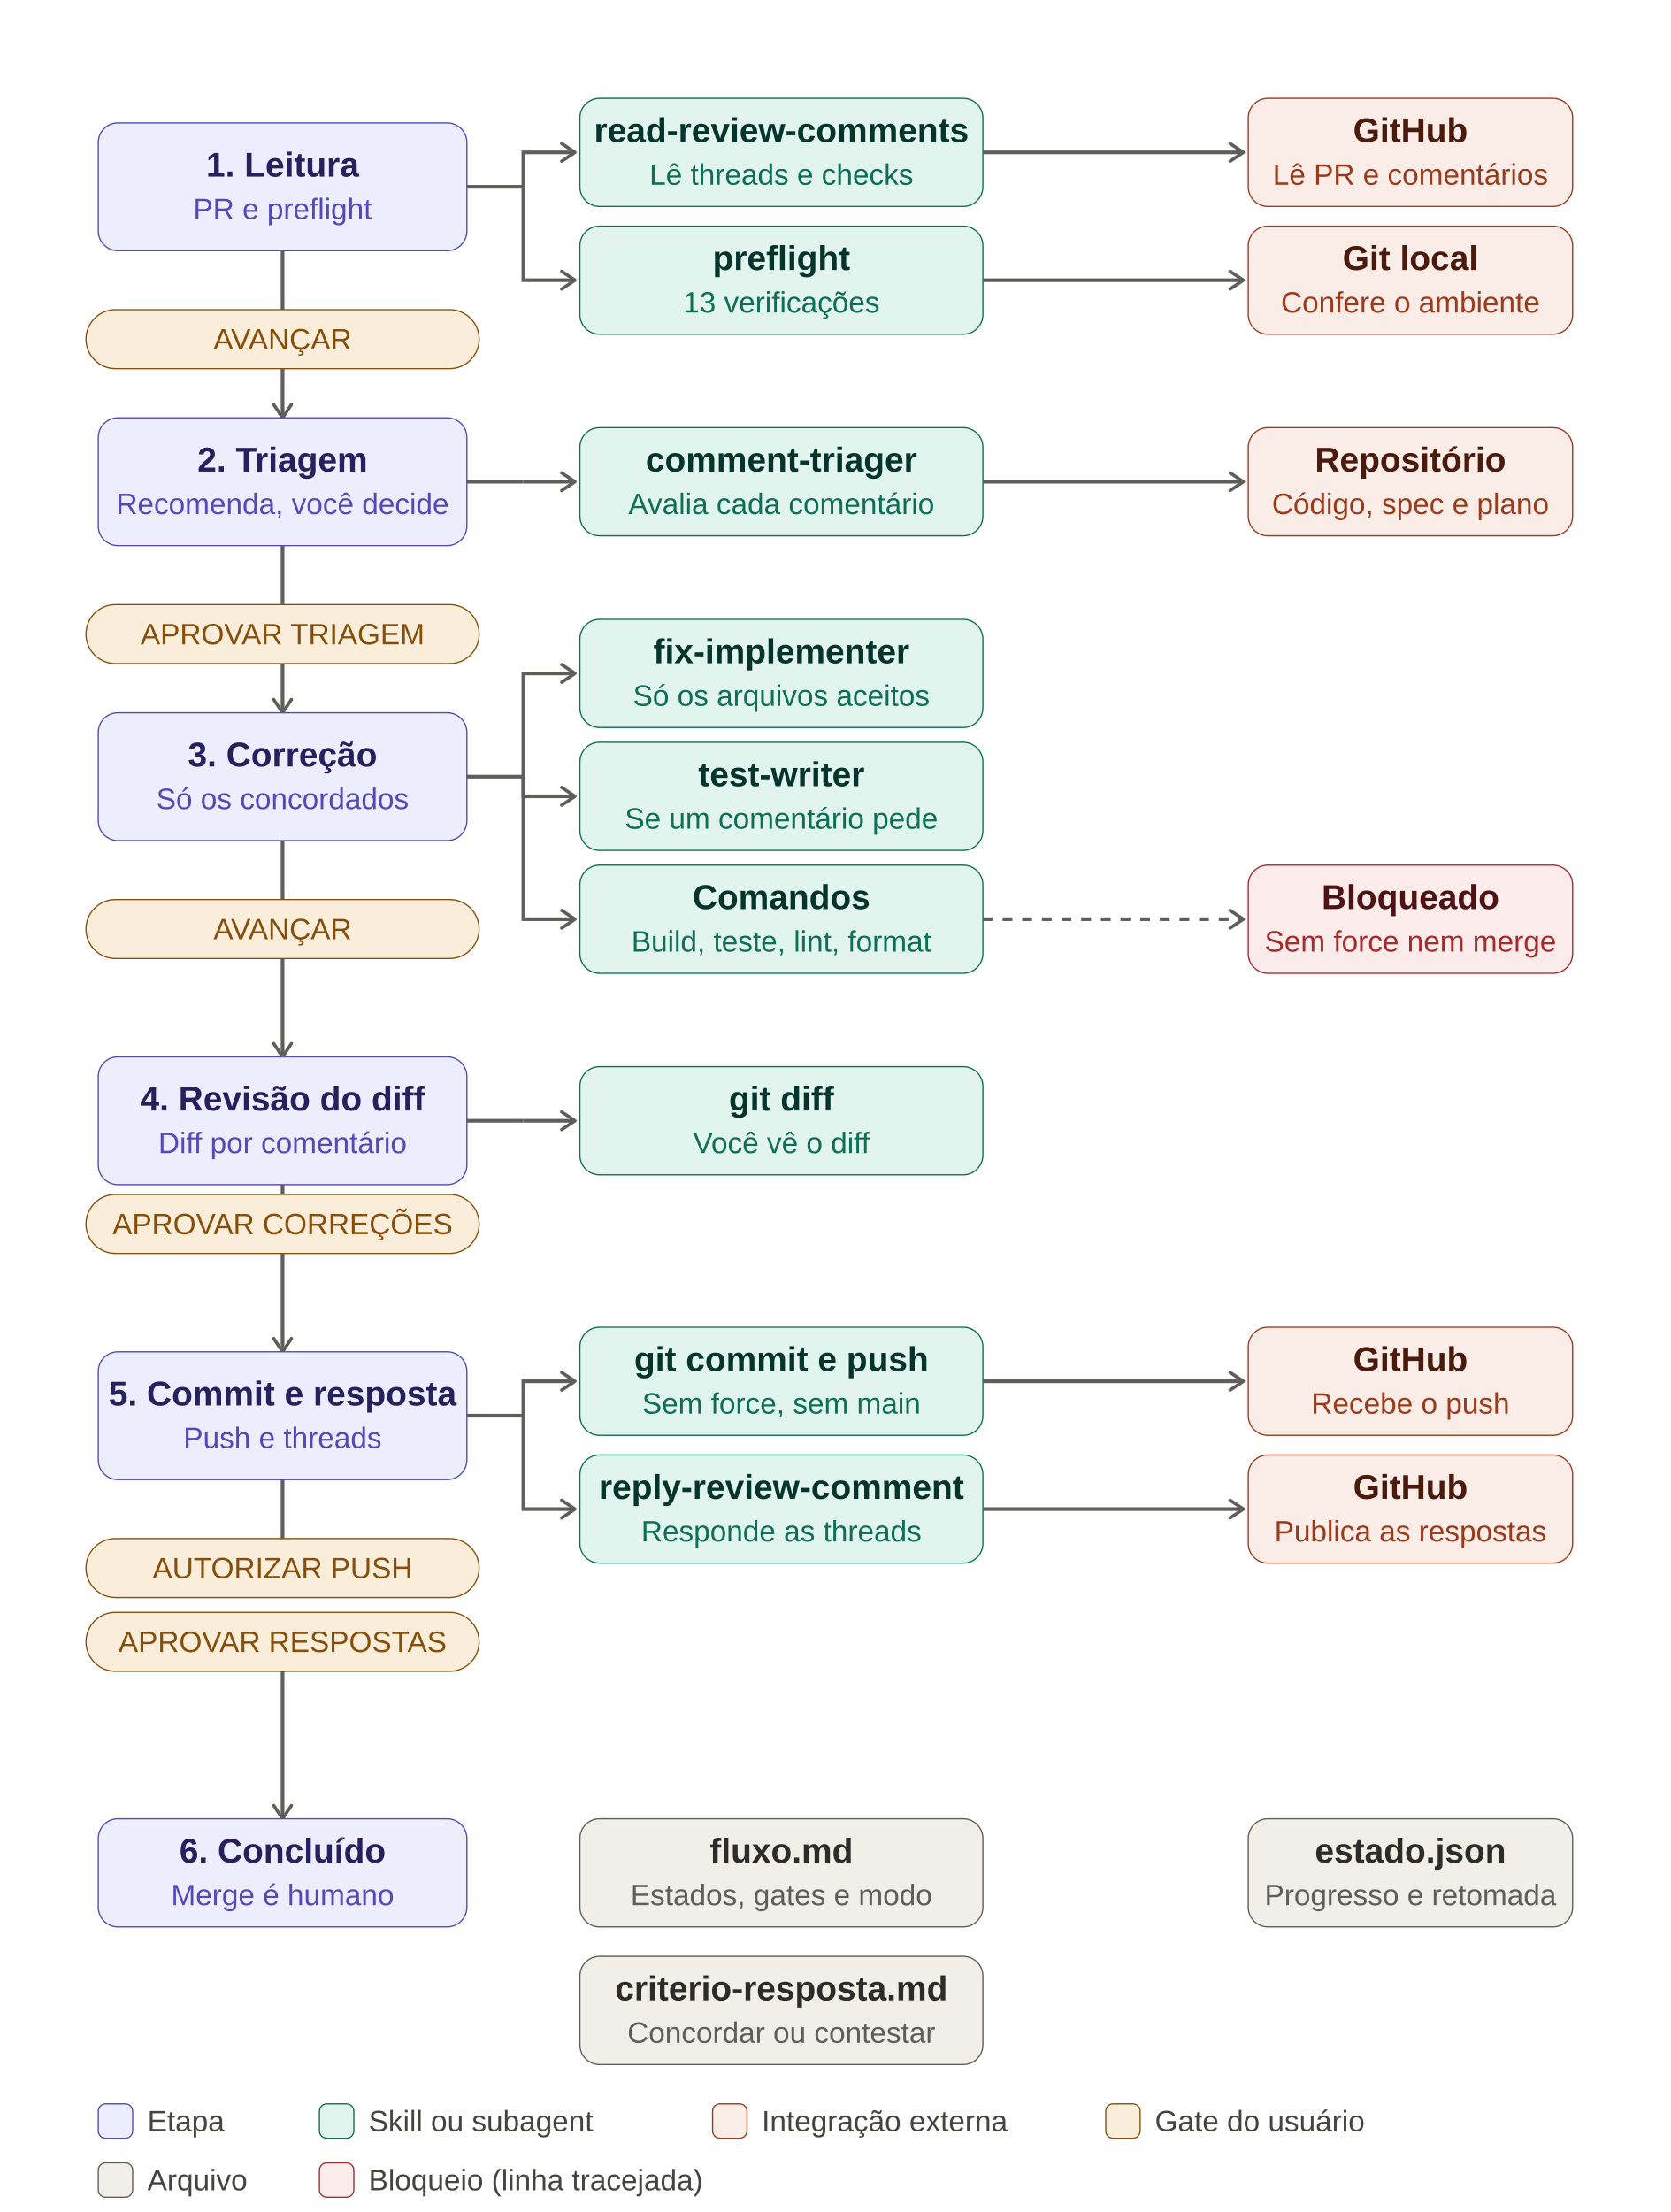
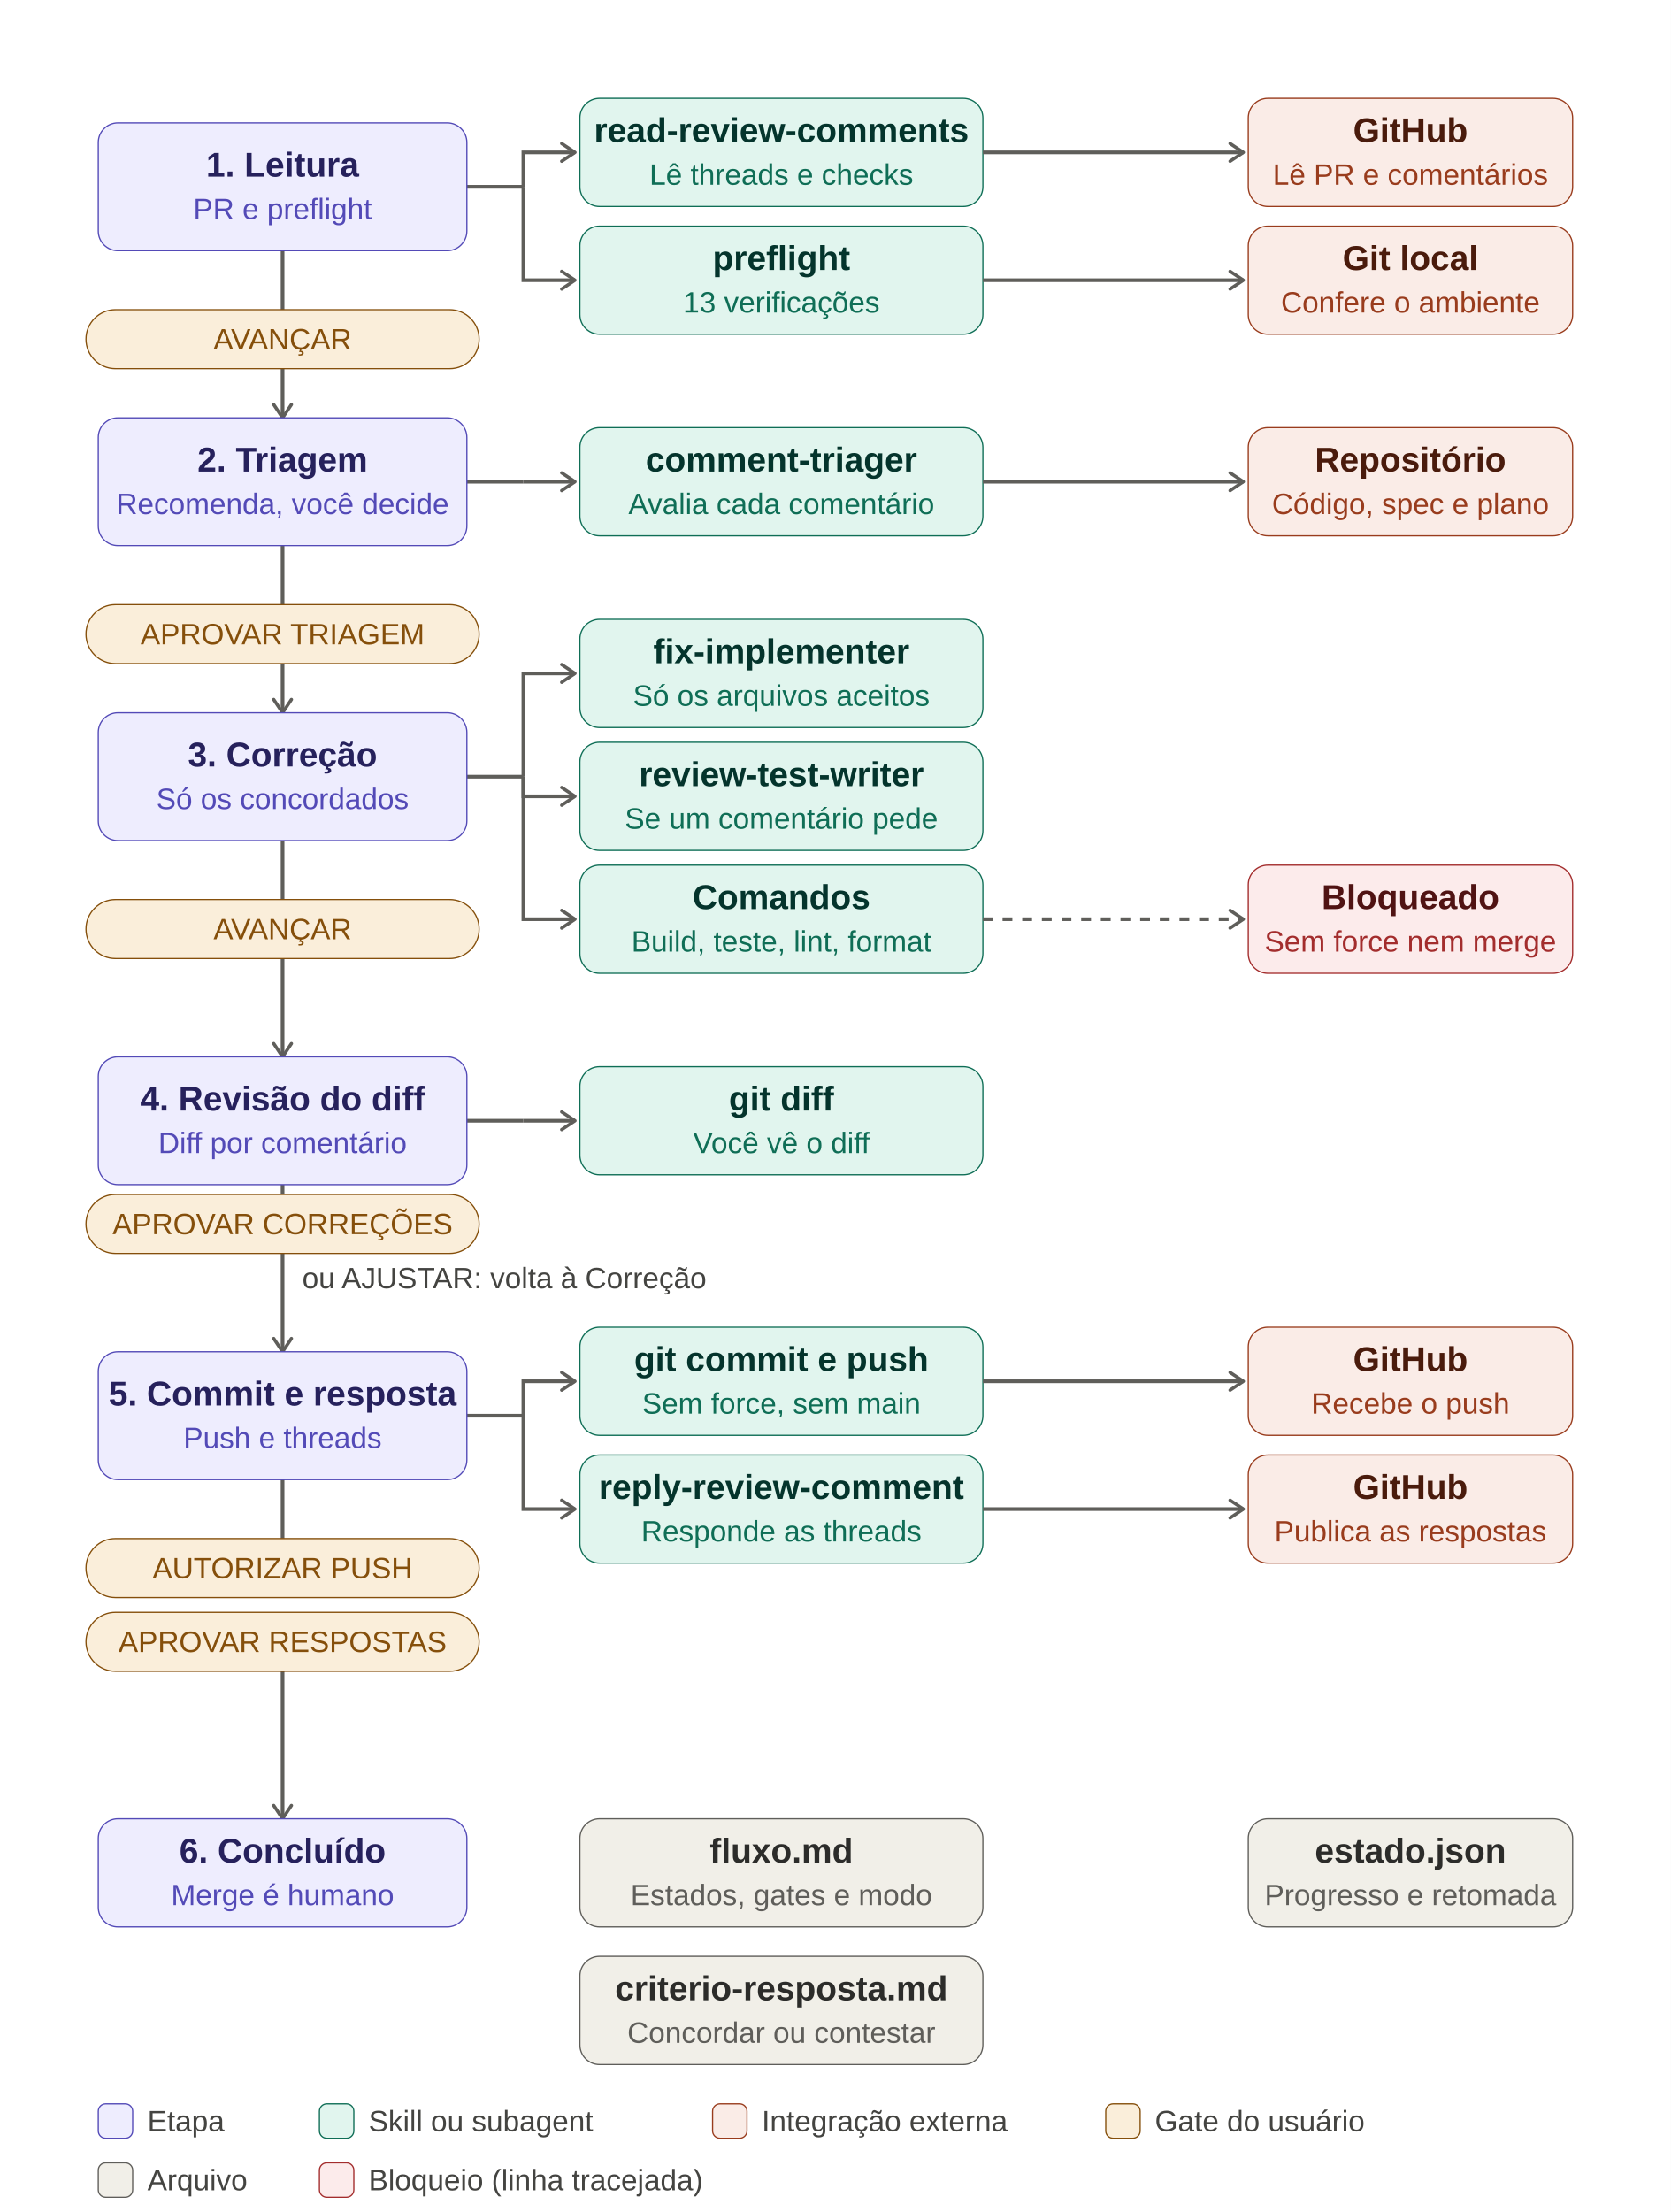
<svg xmlns="http://www.w3.org/2000/svg" width="680" height="900" viewBox="0 0 680 900" role="img">
  <style>text{font-family:Arial,Helvetica,sans-serif}.th{font-size:14px;font-weight:bold;fill:#2C2C2A}.ts{font-size:12px;fill:#444441}.arr{stroke:#5F5E5A;stroke-width:1.5;fill:none}.c-purple rect,rect.c-purple{fill:#EEEDFE;stroke:#534AB7}.c-purple .th{fill:#26215C}.c-purple .ts{fill:#534AB7}.c-teal rect,rect.c-teal{fill:#E1F5EE;stroke:#0F6E56}.c-teal .th{fill:#04342C}.c-teal .ts{fill:#0F6E56}.c-coral rect,rect.c-coral{fill:#FAECE7;stroke:#993C1D}.c-coral .th{fill:#4A1B0C}.c-coral .ts{fill:#993C1D}.c-amber rect,rect.c-amber{fill:#FAEEDA;stroke:#854F0B}.c-amber .th{fill:#412402}.c-amber .ts{fill:#854F0B}.c-gray rect,rect.c-gray{fill:#F1EFE8;stroke:#5F5E5A}.c-gray .th{fill:#2C2C2A}.c-gray .ts{fill:#5F5E5A}.c-red rect,rect.c-red{fill:#FCEBEB;stroke:#A32D2D}.c-red .th{fill:#501313}.c-red .ts{fill:#A32D2D}</style>
  <rect width="680" height="900" fill="#ffffff" />
  <defs>
    <marker id="arrow" viewBox="0 0 10 10" refX="8" refY="5" markerWidth="6" markerHeight="6" orient="auto-start-reverse">
      <path d="M2 1L8 5L2 9" fill="none" stroke="#5F5E5A" stroke-width="1.5" stroke-linecap="round" stroke-linejoin="round" />
    </marker>
  </defs>
  <line x1="115" y1="102" x2="115" y2="126" class="arr" />
  <line x1="115" y1="150" x2="115" y2="170" class="arr" marker-end="url(#arrow)" />
  <line x1="115" y1="222" x2="115" y2="246" class="arr" />
  <line x1="115" y1="270" x2="115" y2="290" class="arr" marker-end="url(#arrow)" />
  <line x1="115" y1="342" x2="115" y2="366" class="arr" />
  <line x1="115" y1="390" x2="115" y2="430" class="arr" marker-end="url(#arrow)" />
  <line x1="115" y1="482" x2="115" y2="486" class="arr" />
  <line x1="115" y1="510" x2="115" y2="550" class="arr" marker-end="url(#arrow)" />
  <line x1="115" y1="602" x2="115" y2="626" class="arr" />
  <line x1="115" y1="680" x2="115" y2="740" class="arr" marker-end="url(#arrow)" />
  <g class="c-teal">
    <rect x="236" y="40" width="164" height="44" rx="8" stroke-width="0.5" />
    <text class="th" x="318" y="53" text-anchor="middle" dominant-baseline="central">read-review-comments</text>
    <text class="ts" x="318" y="71" text-anchor="middle" dominant-baseline="central">Lê threads e checks</text>
  </g>
  <g class="c-teal">
    <rect x="236" y="92" width="164" height="44" rx="8" stroke-width="0.5" />
    <text class="th" x="318" y="105" text-anchor="middle" dominant-baseline="central">preflight</text>
    <text class="ts" x="318" y="123" text-anchor="middle" dominant-baseline="central">13 verificações</text>
  </g>
  <g class="c-teal">
    <rect x="236" y="174" width="164" height="44" rx="8" stroke-width="0.5" />
    <text class="th" x="318" y="187" text-anchor="middle" dominant-baseline="central">comment-triager</text>
    <text class="ts" x="318" y="205" text-anchor="middle" dominant-baseline="central">Avalia cada comentário</text>
  </g>
  <g class="c-teal">
    <rect x="236" y="252" width="164" height="44" rx="8" stroke-width="0.5" />
    <text class="th" x="318" y="265" text-anchor="middle" dominant-baseline="central">fix-implementer</text>
    <text class="ts" x="318" y="283" text-anchor="middle" dominant-baseline="central">Só os arquivos aceitos</text>
  </g>
  <g class="c-teal">
    <rect x="236" y="302" width="164" height="44" rx="8" stroke-width="0.5" />
-     <text class="th" x="318" y="315" text-anchor="middle" dominant-baseline="central">test-writer</text>
+     <text class="th" x="318" y="315" text-anchor="middle" dominant-baseline="central">review-test-writer</text>
    <text class="ts" x="318" y="333" text-anchor="middle" dominant-baseline="central">Se um comentário pede</text>
  </g>
  <g class="c-teal">
    <rect x="236" y="352" width="164" height="44" rx="8" stroke-width="0.5" />
    <text class="th" x="318" y="365" text-anchor="middle" dominant-baseline="central">Comandos</text>
    <text class="ts" x="318" y="383" text-anchor="middle" dominant-baseline="central">Build, teste, lint, format</text>
  </g>
  <g class="c-teal">
    <rect x="236" y="434" width="164" height="44" rx="8" stroke-width="0.5" />
    <text class="th" x="318" y="447" text-anchor="middle" dominant-baseline="central">git diff</text>
    <text class="ts" x="318" y="465" text-anchor="middle" dominant-baseline="central">Você vê o diff</text>
  </g>
  <g class="c-teal">
    <rect x="236" y="540" width="164" height="44" rx="8" stroke-width="0.5" />
    <text class="th" x="318" y="553" text-anchor="middle" dominant-baseline="central">git commit e push</text>
    <text class="ts" x="318" y="571" text-anchor="middle" dominant-baseline="central">Sem force, sem main</text>
  </g>
  <g class="c-teal">
    <rect x="236" y="592" width="164" height="44" rx="8" stroke-width="0.5" />
    <text class="th" x="318" y="605" text-anchor="middle" dominant-baseline="central">reply-review-comment</text>
    <text class="ts" x="318" y="623" text-anchor="middle" dominant-baseline="central">Responde as threads</text>
  </g>
  <line x1="190" y1="76" x2="213" y2="76" class="arr" />
  <path d="M213 76 L213 62 L234 62" fill="none" class="arr" marker-end="url(#arrow)" />
  <path d="M213 76 L213 114 L234 114" fill="none" class="arr" marker-end="url(#arrow)" />
  <line x1="190" y1="196" x2="213" y2="196" class="arr" />
  <path d="M213 196 L213 196 L234 196" fill="none" class="arr" marker-end="url(#arrow)" />
  <line x1="190" y1="316" x2="213" y2="316" class="arr" />
  <path d="M213 316 L213 274 L234 274" fill="none" class="arr" marker-end="url(#arrow)" />
  <path d="M213 316 L213 324 L234 324" fill="none" class="arr" marker-end="url(#arrow)" />
  <path d="M213 316 L213 374 L234 374" fill="none" class="arr" marker-end="url(#arrow)" />
  <line x1="190" y1="456" x2="213" y2="456" class="arr" />
  <path d="M213 456 L213 456 L234 456" fill="none" class="arr" marker-end="url(#arrow)" />
  <line x1="190" y1="576" x2="213" y2="576" class="arr" />
  <path d="M213 576 L213 562 L234 562" fill="none" class="arr" marker-end="url(#arrow)" />
  <path d="M213 576 L213 614 L234 614" fill="none" class="arr" marker-end="url(#arrow)" />
  <g class="c-coral">
    <rect x="508" y="40" width="132" height="44" rx="8" stroke-width="0.5" />
    <text class="th" x="574" y="53" text-anchor="middle" dominant-baseline="central">GitHub</text>
    <text class="ts" x="574" y="71" text-anchor="middle" dominant-baseline="central">Lê PR e comentários</text>
  </g>
  <g class="c-coral">
    <rect x="508" y="92" width="132" height="44" rx="8" stroke-width="0.5" />
    <text class="th" x="574" y="105" text-anchor="middle" dominant-baseline="central">Git local</text>
    <text class="ts" x="574" y="123" text-anchor="middle" dominant-baseline="central">Confere o ambiente</text>
  </g>
  <g class="c-coral">
    <rect x="508" y="174" width="132" height="44" rx="8" stroke-width="0.5" />
    <text class="th" x="574" y="187" text-anchor="middle" dominant-baseline="central">Repositório</text>
    <text class="ts" x="574" y="205" text-anchor="middle" dominant-baseline="central">Código, spec e plano</text>
  </g>
  <g class="c-coral">
    <rect x="508" y="540" width="132" height="44" rx="8" stroke-width="0.5" />
    <text class="th" x="574" y="553" text-anchor="middle" dominant-baseline="central">GitHub</text>
    <text class="ts" x="574" y="571" text-anchor="middle" dominant-baseline="central">Recebe o push</text>
  </g>
  <g class="c-coral">
    <rect x="508" y="592" width="132" height="44" rx="8" stroke-width="0.5" />
    <text class="th" x="574" y="605" text-anchor="middle" dominant-baseline="central">GitHub</text>
    <text class="ts" x="574" y="623" text-anchor="middle" dominant-baseline="central">Publica as respostas</text>
  </g>
  <line x1="400" y1="62" x2="506" y2="62" class="arr" marker-end="url(#arrow)" />
  <line x1="400" y1="114" x2="506" y2="114" class="arr" marker-end="url(#arrow)" />
  <line x1="400" y1="196" x2="506" y2="196" class="arr" marker-end="url(#arrow)" />
  <line x1="400" y1="562" x2="506" y2="562" class="arr" marker-end="url(#arrow)" />
  <line x1="400" y1="614" x2="506" y2="614" class="arr" marker-end="url(#arrow)" />
  <g class="c-red">
    <rect x="508" y="352" width="132" height="44" rx="8" stroke-width="0.5" />
    <text class="th" x="574" y="365" text-anchor="middle" dominant-baseline="central">Bloqueado</text>
    <text class="ts" x="574" y="383" text-anchor="middle" dominant-baseline="central">Sem force nem merge</text>
  </g>
  <line x1="400" y1="374" x2="506" y2="374" class="arr" stroke-dasharray="4 4" marker-end="url(#arrow)" />
  <g class="c-purple">
    <rect x="40" y="50" width="150" height="52" rx="8" stroke-width="0.5" />
    <text class="th" x="115" y="67" text-anchor="middle" dominant-baseline="central">1. Leitura</text>
    <text class="ts" x="115" y="85" text-anchor="middle" dominant-baseline="central">PR e preflight</text>
  </g>
  <g class="c-purple">
    <rect x="40" y="170" width="150" height="52" rx="8" stroke-width="0.5" />
    <text class="th" x="115" y="187" text-anchor="middle" dominant-baseline="central">2. Triagem</text>
    <text class="ts" x="115" y="205" text-anchor="middle" dominant-baseline="central">Recomenda, você decide</text>
  </g>
  <g class="c-purple">
    <rect x="40" y="290" width="150" height="52" rx="8" stroke-width="0.5" />
    <text class="th" x="115" y="307" text-anchor="middle" dominant-baseline="central">3. Correção</text>
    <text class="ts" x="115" y="325" text-anchor="middle" dominant-baseline="central">Só os concordados</text>
  </g>
  <g class="c-purple">
    <rect x="40" y="430" width="150" height="52" rx="8" stroke-width="0.5" />
    <text class="th" x="115" y="447" text-anchor="middle" dominant-baseline="central">4. Revisão do diff</text>
    <text class="ts" x="115" y="465" text-anchor="middle" dominant-baseline="central">Diff por comentário</text>
  </g>
  <g class="c-purple">
    <rect x="40" y="550" width="150" height="52" rx="8" stroke-width="0.5" />
    <text class="th" x="115" y="567" text-anchor="middle" dominant-baseline="central">5. Commit e resposta</text>
    <text class="ts" x="115" y="585" text-anchor="middle" dominant-baseline="central">Push e threads</text>
  </g>
  <g class="c-purple">
    <rect x="40" y="740" width="150" height="44" rx="8" stroke-width="0.5" />
    <text class="th" x="115" y="753" text-anchor="middle" dominant-baseline="central">6. Concluído</text>
    <text class="ts" x="115" y="771" text-anchor="middle" dominant-baseline="central">Merge é humano</text>
  </g>
  <g class="c-amber">
    <rect x="35" y="126" width="160" height="24" rx="12" stroke-width="0.5" />
    <text class="ts" x="115" y="138" text-anchor="middle" dominant-baseline="central">AVANÇAR</text>
  </g>
  <g class="c-amber">
    <rect x="35" y="246" width="160" height="24" rx="12" stroke-width="0.5" />
    <text class="ts" x="115" y="258" text-anchor="middle" dominant-baseline="central">APROVAR TRIAGEM</text>
  </g>
  <g class="c-amber">
    <rect x="35" y="366" width="160" height="24" rx="12" stroke-width="0.5" />
    <text class="ts" x="115" y="378" text-anchor="middle" dominant-baseline="central">AVANÇAR</text>
  </g>
  <g class="c-amber">
    <rect x="35" y="486" width="160" height="24" rx="12" stroke-width="0.5" />
    <text class="ts" x="115" y="498" text-anchor="middle" dominant-baseline="central">APROVAR CORREÇÕES</text>
  </g>
+   <text class="ts" x="123" y="520" dominant-baseline="central">ou AJUSTAR: volta à Correção</text>
  <g class="c-amber">
    <rect x="35" y="626" width="160" height="24" rx="12" stroke-width="0.5" />
    <text class="ts" x="115" y="638" text-anchor="middle" dominant-baseline="central">AUTORIZAR PUSH</text>
  </g>
  <g class="c-amber">
    <rect x="35" y="656" width="160" height="24" rx="12" stroke-width="0.5" />
    <text class="ts" x="115" y="668" text-anchor="middle" dominant-baseline="central">APROVAR RESPOSTAS</text>
  </g>
  <g class="c-gray">
    <rect x="236" y="740" width="164" height="44" rx="8" stroke-width="0.5" />
    <text class="th" x="318" y="753" text-anchor="middle" dominant-baseline="central">fluxo.md</text>
    <text class="ts" x="318" y="771" text-anchor="middle" dominant-baseline="central">Estados, gates e modo</text>
  </g>
  <g class="c-gray">
    <rect x="508" y="740" width="132" height="44" rx="8" stroke-width="0.5" />
    <text class="th" x="574" y="753" text-anchor="middle" dominant-baseline="central">estado.json</text>
    <text class="ts" x="574" y="771" text-anchor="middle" dominant-baseline="central">Progresso e retomada</text>
  </g>
  <g class="c-gray">
    <rect x="236" y="796" width="164" height="44" rx="8" stroke-width="0.5" />
    <text class="th" x="318" y="809" text-anchor="middle" dominant-baseline="central">criterio-resposta.md</text>
    <text class="ts" x="318" y="827" text-anchor="middle" dominant-baseline="central">Concordar ou contestar</text>
  </g>
  <rect class="c-purple" x="40" y="856" width="14" height="14" rx="3" stroke-width="0.5" />
  <text class="ts" x="60" y="863" dominant-baseline="central">Etapa</text>
  <rect class="c-teal" x="130" y="856" width="14" height="14" rx="3" stroke-width="0.5" />
  <text class="ts" x="150" y="863" dominant-baseline="central">Skill ou subagent</text>
  <rect class="c-coral" x="290" y="856" width="14" height="14" rx="3" stroke-width="0.5" />
  <text class="ts" x="310" y="863" dominant-baseline="central">Integração externa</text>
  <rect class="c-amber" x="450" y="856" width="14" height="14" rx="3" stroke-width="0.5" />
  <text class="ts" x="470" y="863" dominant-baseline="central">Gate do usuário</text>
  <rect class="c-gray" x="40" y="880" width="14" height="14" rx="3" stroke-width="0.5" />
  <text class="ts" x="60" y="887" dominant-baseline="central">Arquivo</text>
  <rect class="c-red" x="130" y="880" width="14" height="14" rx="3" stroke-width="0.5" />
  <text class="ts" x="150" y="887" dominant-baseline="central">Bloqueio (linha tracejada)</text>
</svg>
